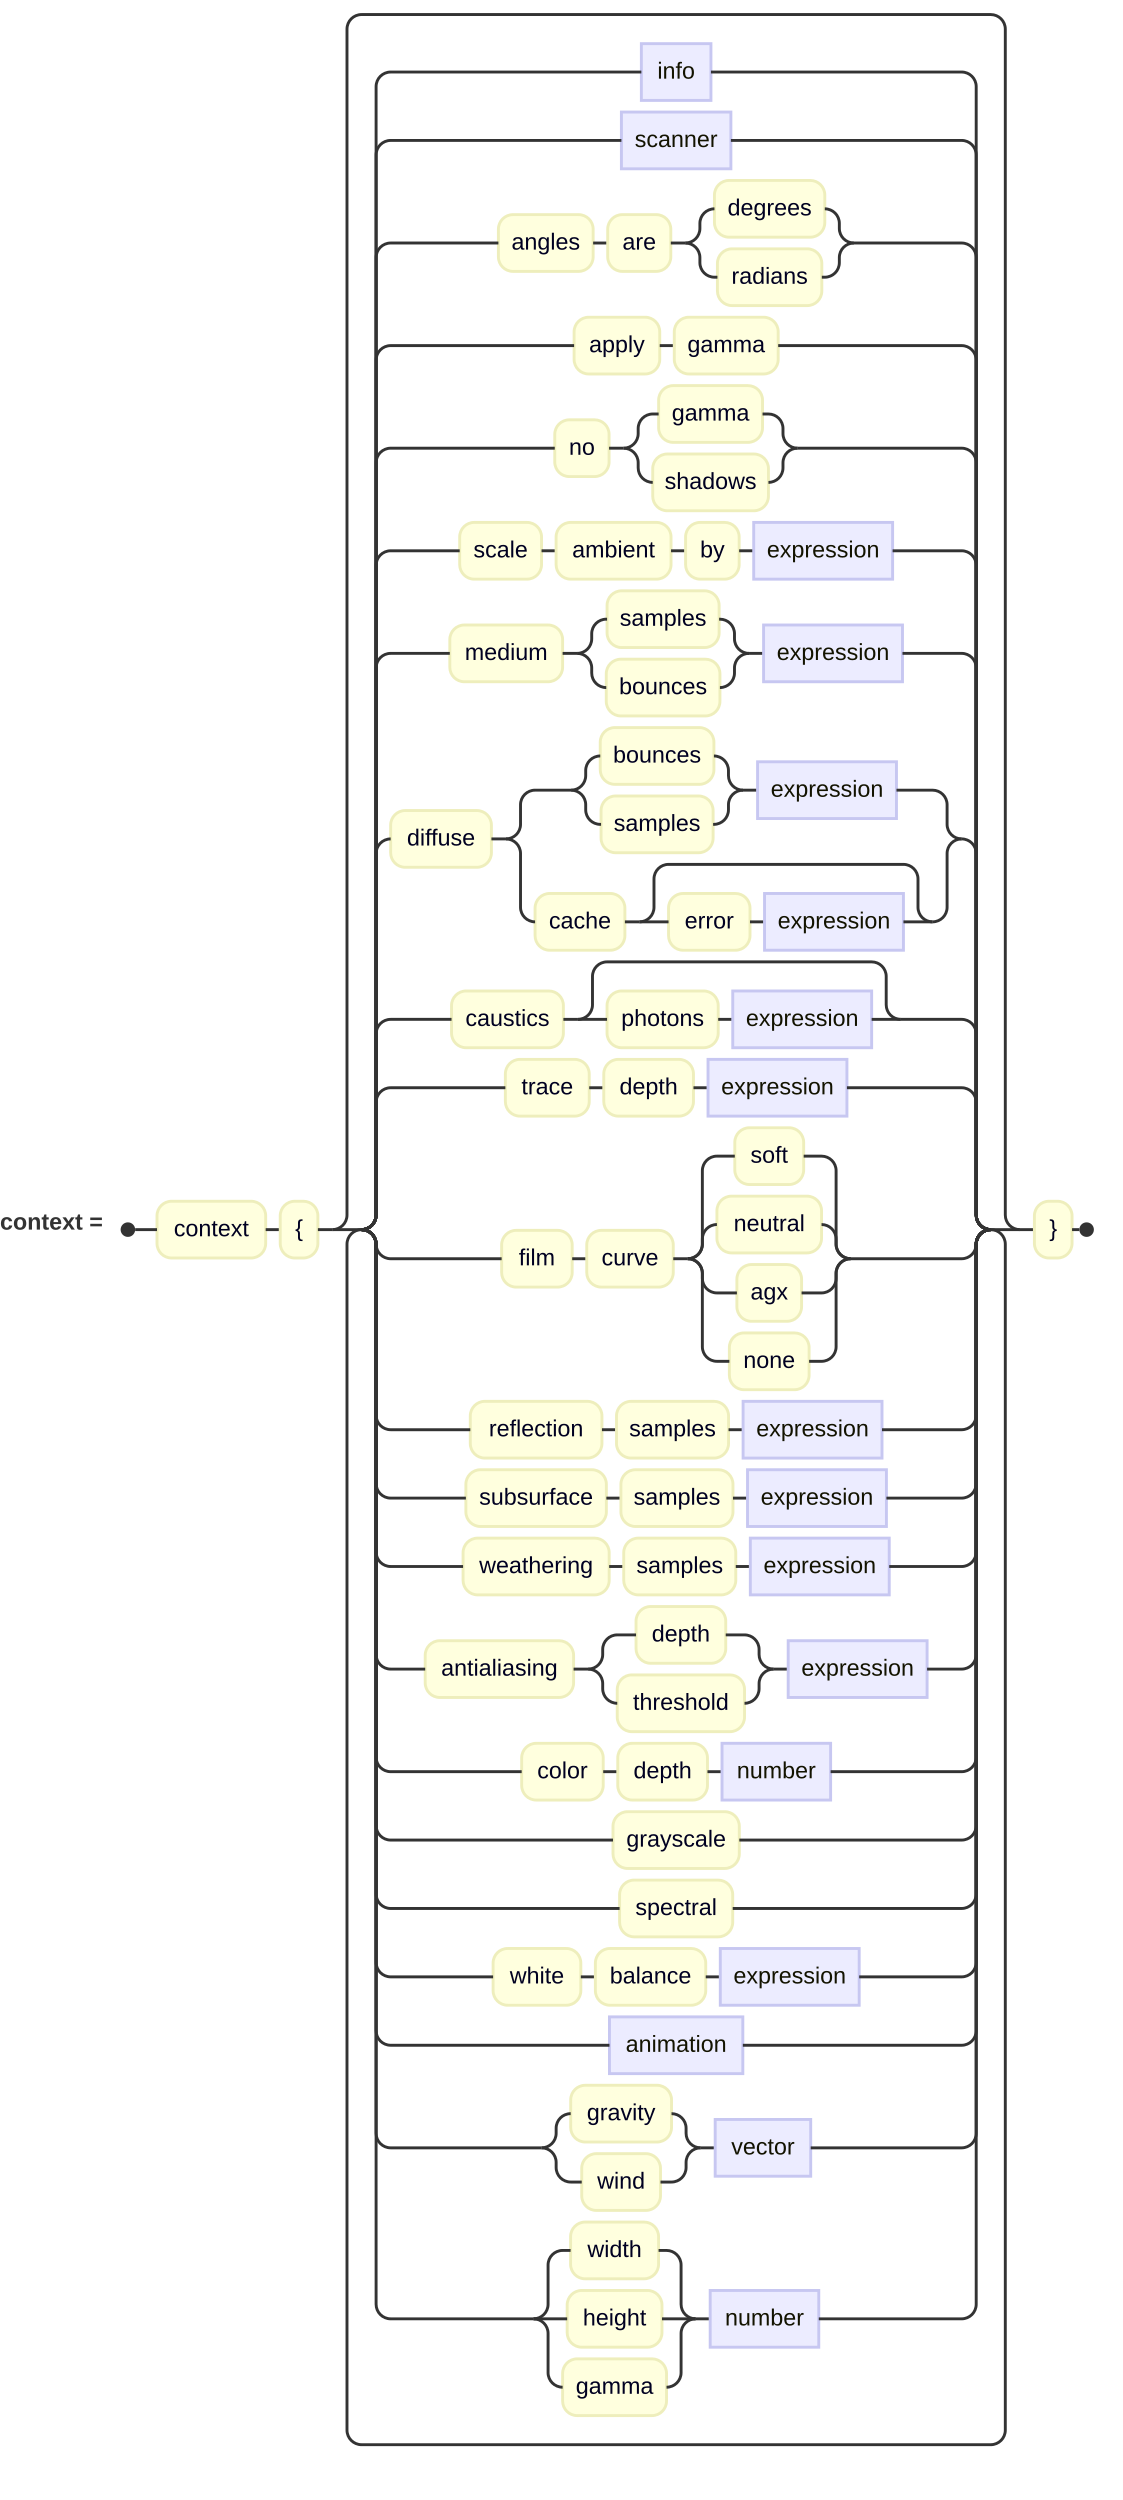
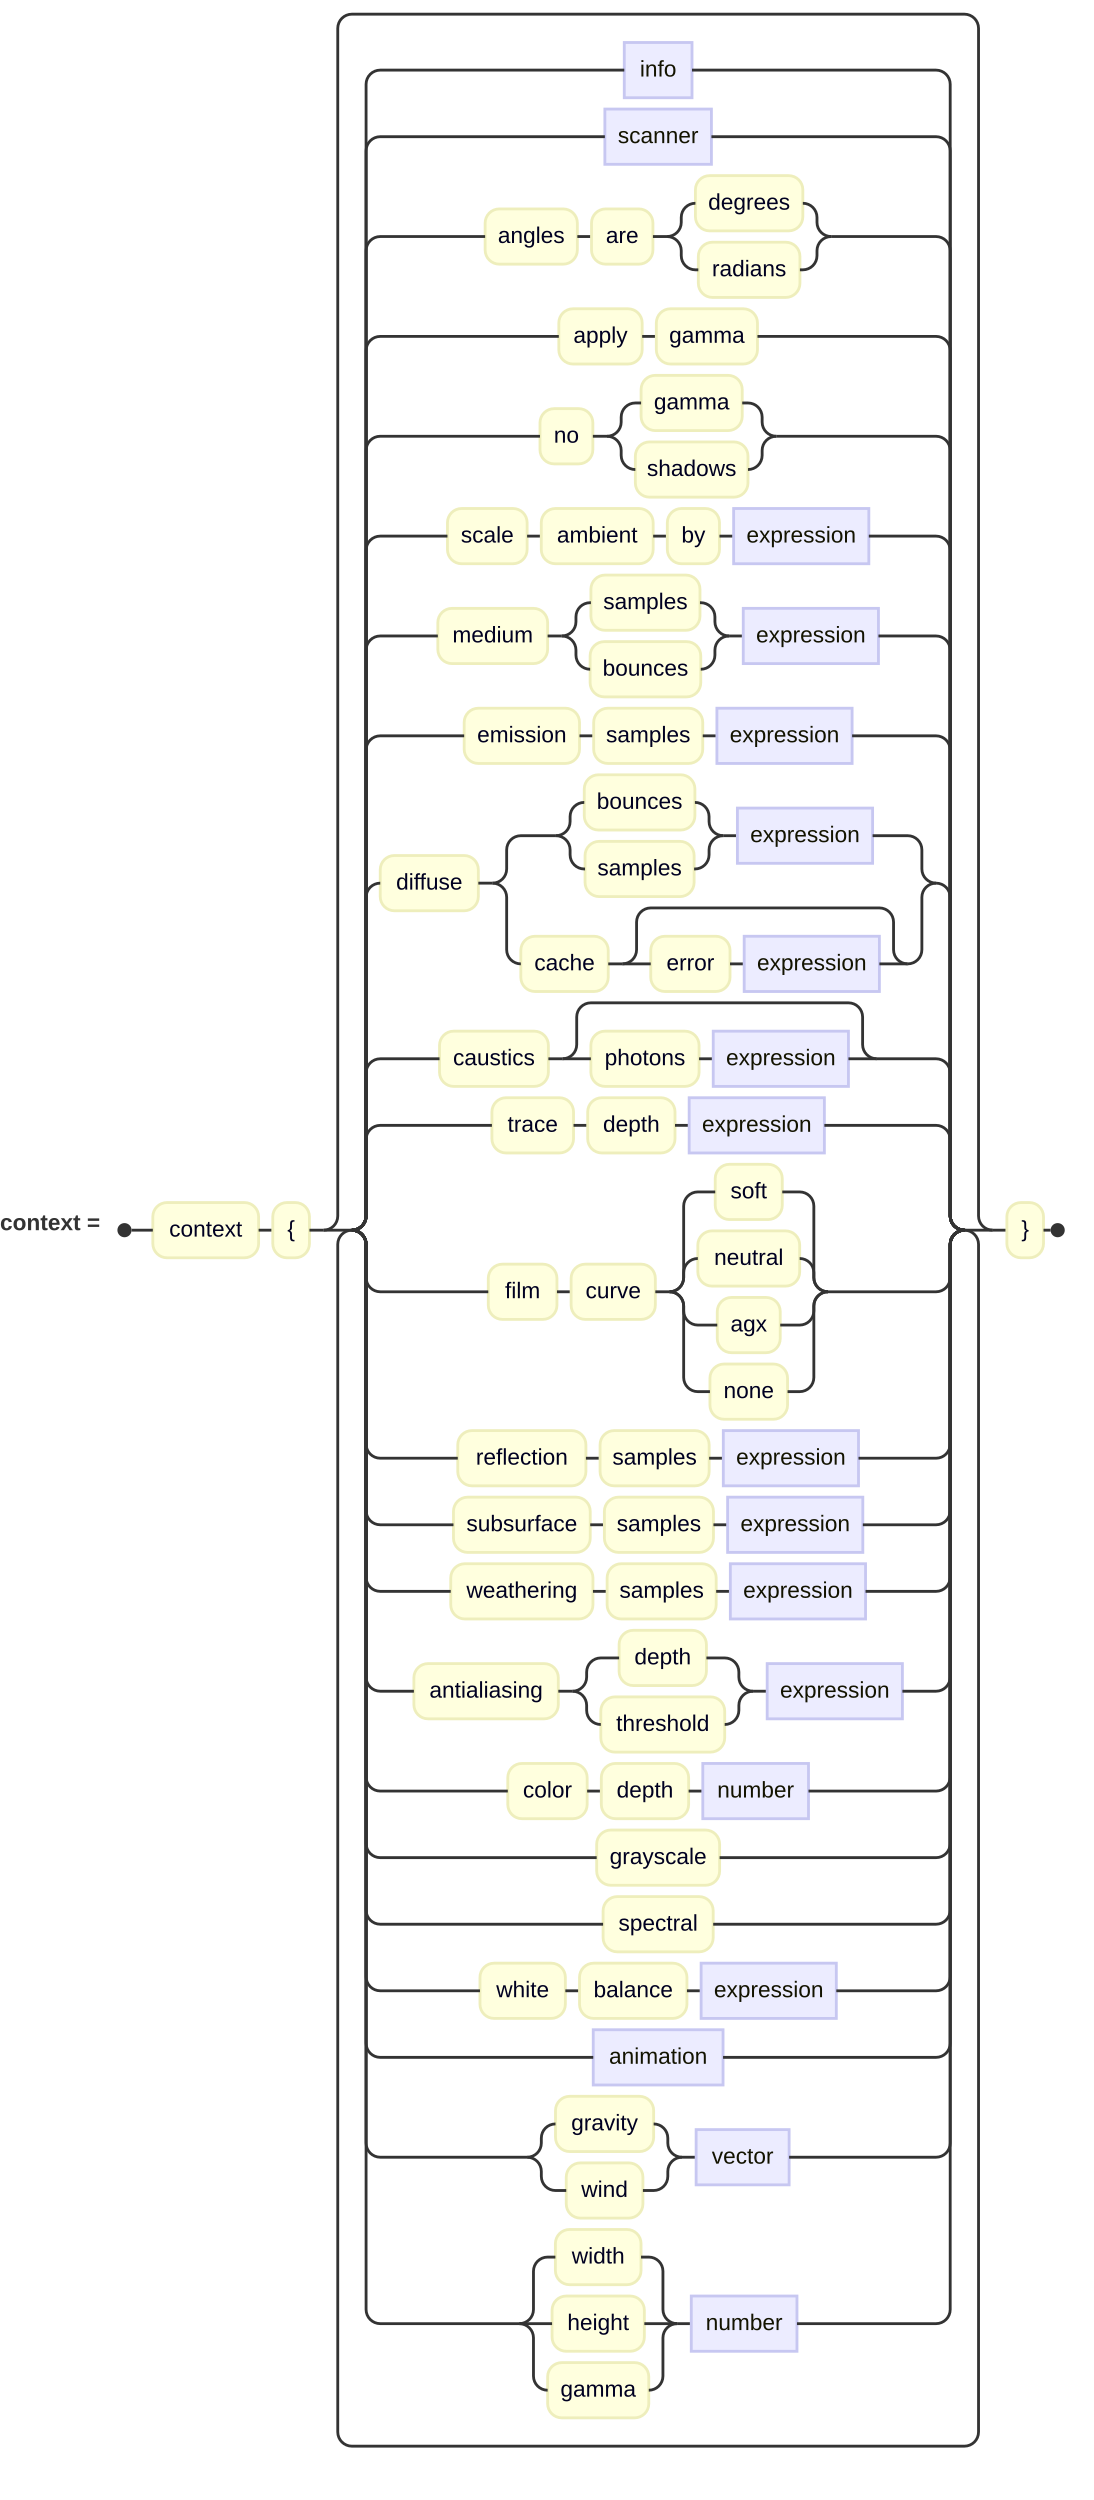
- <svg xmlns="http://www.w3.org/2000/svg" id="my-svg" width="100%" class="railroad-diagram" style="max-width: 771.719px; background-color: transparent;" viewBox="0 0 771.719 1718" role="graphics-document document" aria-roledescription="railroadEbnf">
+ <svg xmlns="http://www.w3.org/2000/svg" id="my-svg" width="100%" class="railroad-diagram" style="max-width: 771.719px; background-color: transparent;" viewBox="0 0 771.719 1765" role="graphics-document document" aria-roledescription="railroadEbnf">
  <style>#my-svg{font-family:"trebuchet ms",verdana,arial,sans-serif;font-size:16px;fill:#333;}@keyframes edge-animation-frame{from{stroke-dashoffset:0;}}@keyframes dash{to{stroke-dashoffset:0;}}#my-svg .edge-animation-slow{stroke-dasharray:9,5!important;stroke-dashoffset:900;animation:dash 50s linear infinite;stroke-linecap:round;}#my-svg .edge-animation-fast{stroke-dasharray:9,5!important;stroke-dashoffset:900;animation:dash 20s linear infinite;stroke-linecap:round;}#my-svg .error-icon{fill:#552222;}#my-svg .error-text{fill:#552222;stroke:#552222;}#my-svg .edge-thickness-normal{stroke-width:1px;}#my-svg .edge-thickness-thick{stroke-width:3.5px;}#my-svg .edge-pattern-solid{stroke-dasharray:0;}#my-svg .edge-thickness-invisible{stroke-width:0;fill:none;}#my-svg .edge-pattern-dashed{stroke-dasharray:3;}#my-svg .edge-pattern-dotted{stroke-dasharray:2;}#my-svg .marker{fill:#333333;stroke:#333333;}#my-svg .marker.cross{stroke:#333333;}#my-svg svg{font-family:"trebuchet ms",verdana,arial,sans-serif;font-size:16px;}#my-svg p{margin:0;}#my-svg .railroad-diagram{font-family:"trebuchet ms",verdana,arial,sans-serif;font-size:16px;}#my-svg .railroad-terminal rect{fill:#ffffde;stroke:hsl(60, 60%, 83.529%);stroke-width:2px;}#my-svg .railroad-terminal text{fill:#000021;font-family:"trebuchet ms",verdana,arial,sans-serif;font-size:16px;text-anchor:middle;dominant-baseline:middle;}#my-svg .railroad-nonterminal rect{fill:#ECECFF;stroke:hsl(240, 60%, 86.275%);stroke-width:2px;}#my-svg .railroad-nonterminal text{fill:#131300;font-family:"trebuchet ms",verdana,arial,sans-serif;font-size:16px;text-anchor:middle;dominant-baseline:middle;}#my-svg .railroad-line{stroke:#333333;stroke-width:2px;fill:none;}#my-svg .railroad-start circle,#my-svg .railroad-end circle{fill:#333333;}#my-svg .railroad-comment ellipse{fill:rgba(232,232,232, 0.8);stroke:hsl(80, 60%, 86.275%);stroke-width:2px;}#my-svg .railroad-comment text{fill:rgb(6.333, 0, 19);font-style:italic;font-family:"trebuchet ms",verdana,arial,sans-serif;font-size:16px;text-anchor:middle;dominant-baseline:middle;}#my-svg .railroad-special rect{fill:hsl(80, 100%, 96.275%);stroke:hsl(80, 60%, 86.275%);stroke-width:2px;stroke-dasharray:5,3;}#my-svg .railroad-special text{fill:#131300;font-family:"trebuchet ms",verdana,arial,sans-serif;font-size:16px;text-anchor:middle;dominant-baseline:middle;}#my-svg .railroad-rule-name{font-weight:bold;fill:#333;font-family:"trebuchet ms",verdana,arial,sans-serif;font-size:16px;}#my-svg .node .neo-node{stroke:#9370DB;}#my-svg [data-look="neo"].node rect,#my-svg [data-look="neo"].cluster rect,#my-svg [data-look="neo"].node polygon{stroke:#9370DB;filter:drop-shadow(1px 2px 2px rgba(185, 185, 185, 1));}#my-svg [data-look="neo"].swimlane.cluster rect{filter:none;}#my-svg [data-look="neo"].node path{stroke:#9370DB;stroke-width:1px;}#my-svg [data-look="neo"].node .outer-path{filter:drop-shadow(1px 2px 2px rgba(185, 185, 185, 1));}#my-svg [data-look="neo"].node .neo-line path{stroke:#9370DB;filter:none;}#my-svg [data-look="neo"].node circle{stroke:#9370DB;filter:drop-shadow(1px 2px 2px rgba(185, 185, 185, 1));}#my-svg [data-look="neo"].node circle .state-start{fill:#000000;}#my-svg [data-look="neo"].icon-shape .icon{fill:#9370DB;filter:drop-shadow(1px 2px 2px rgba(185, 185, 185, 1));}#my-svg [data-look="neo"].icon-shape .icon-neo path{stroke:#9370DB;filter:drop-shadow(1px 2px 2px rgba(185, 185, 185, 1));}#my-svg :root{--mermaid-font-family:"trebuchet ms",verdana,arial,sans-serif;}</style>
  <g />
  <g class="railroad-rule" transform="translate(0, 10)">
    <g transform="translate(107.8906, 0)">
      <g class="railroad-sequence">
-         <g class="railroad-terminal" transform="translate(0, 815.5)">
+         <g class="railroad-terminal" transform="translate(0, 839)">
          <rect x="0" y="0" width="74.688" height="39" rx="10" ry="10" />
          <text x="37.344" y="19.5">context</text>
        </g>
-         <path class="railroad-line" d="M 74.688 835 L 84.688 835" />
-         <g class="railroad-terminal" transform="translate(84.6875, 815.5)">
+         <path class="railroad-line" d="M 74.688 858.5 L 84.688 858.5" />
+         <g class="railroad-terminal" transform="translate(84.6875, 839)">
          <rect x="0" y="0" width="25.875" height="39" rx="10" ry="10" />
          <text x="12.938" y="19.5">{</text>
        </g>
-         <path class="railroad-line" d="M 110.562 835 L 120.562 835" />
+         <path class="railroad-line" d="M 110.562 858.5 L 120.562 858.5" />
        <g class="railroad-repetition" transform="translate(120.5625, 0)">
          <g class="railroad-choice" transform="translate(20, 20)">
            <g class="railroad-nonterminal" transform="translate(192.2891, 0)">
              <rect x="0" y="0" width="47.812" height="39" />
              <text x="23.906" y="19.5">info</text>
            </g>
-             <path class="railroad-line" d="M 0 815 A 10 10 0 0 0 10 805 L 10 29.5 A 10 10 0 0 1 20 19.5 L 192.289 19.5" />
-             <path class="railroad-line" d="M 240.102 19.5 L 412.391 19.5 A 10 10 0 0 1 422.391 29.5 L 422.391 805 A 10 10 0 0 0 432.391 815" />
+             <path class="railroad-line" d="M 0 838.5 A 10 10 0 0 0 10 828.5 L 10 29.5 A 10 10 0 0 1 20 19.5 L 192.289 19.5" />
+             <path class="railroad-line" d="M 240.102 19.5 L 412.391 19.5 A 10 10 0 0 1 422.391 29.5 L 422.391 828.5 A 10 10 0 0 0 432.391 838.5" />
            <g class="railroad-nonterminal" transform="translate(178.5781, 47)">
              <rect x="0" y="0" width="75.234" height="39" />
              <text x="37.617" y="19.5">scanner</text>
            </g>
-             <path class="railroad-line" d="M 0 815 A 10 10 0 0 0 10 805 L 10 76.5 A 10 10 0 0 1 20 66.5 L 178.578 66.5" />
-             <path class="railroad-line" d="M 253.812 66.5 L 412.391 66.5 A 10 10 0 0 1 422.391 76.5 L 422.391 805 A 10 10 0 0 0 432.391 815" />
+             <path class="railroad-line" d="M 0 838.5 A 10 10 0 0 0 10 828.5 L 10 76.5 A 10 10 0 0 1 20 66.5 L 178.578 66.5" />
+             <path class="railroad-line" d="M 253.812 66.5 L 412.391 66.5 A 10 10 0 0 1 422.391 76.5 L 422.391 828.5 A 10 10 0 0 0 432.391 838.5" />
            <g class="railroad-sequence" transform="translate(94.04688, 94)">
              <g class="railroad-terminal" transform="translate(0, 23.5)">
                <rect x="0" y="0" width="65.109" height="39" rx="10" ry="10" />
                <text x="32.555" y="19.5">angles</text>
              </g>
              <path class="railroad-line" d="M 65.109 43 L 75.109 43" />
              <g class="railroad-terminal" transform="translate(75.10938, 23.5)">
                <rect x="0" y="0" width="43.359" height="39" rx="10" ry="10" />
                <text x="21.68" y="19.5">are</text>
              </g>
              <path class="railroad-line" d="M 118.469 43 L 128.469 43" />
              <g class="railroad-choice" transform="translate(128.4688, 0)">
                <g class="railroad-terminal" transform="translate(20, 0)">
                  <rect x="0" y="0" width="75.828" height="39" rx="10" ry="10" />
                  <text x="37.914" y="19.5">degrees</text>
                </g>
                <path class="railroad-line" d="M 0 43 A 10 10 0 0 0 10 33 L 10 29.5 A 10 10 0 0 1 20 19.5 L 20 19.5" />
                <path class="railroad-line" d="M 95.828 19.5 L 95.828 19.5 A 10 10 0 0 1 105.828 29.5 L 105.828 33 A 10 10 0 0 0 115.828 43" />
                <g class="railroad-terminal" transform="translate(22.04688, 47)">
                  <rect x="0" y="0" width="71.734" height="39" rx="10" ry="10" />
                  <text x="35.867" y="19.5">radians</text>
                </g>
                <path class="railroad-line" d="M 0 43 A 10 10 0 0 1 10 53 L 10 56.5 A 10 10 0 0 0 20 66.5 L 22.047 66.5" />
                <path class="railroad-line" d="M 93.781 66.5 L 95.828 66.5 A 10 10 0 0 0 105.828 56.5 L 105.828 53 A 10 10 0 0 1 115.828 43" />
              </g>
            </g>
-             <path class="railroad-line" d="M 0 815 A 10 10 0 0 0 10 805 L 10 147 A 10 10 0 0 1 20 137 L 94.047 137" />
-             <path class="railroad-line" d="M 338.344 137 L 412.391 137 A 10 10 0 0 1 422.391 147 L 422.391 805 A 10 10 0 0 0 432.391 815" />
+             <path class="railroad-line" d="M 0 838.5 A 10 10 0 0 0 10 828.5 L 10 147 A 10 10 0 0 1 20 137 L 94.047 137" />
+             <path class="railroad-line" d="M 338.344 137 L 412.391 137 A 10 10 0 0 1 422.391 147 L 422.391 828.5 A 10 10 0 0 0 432.391 838.5" />
            <g class="railroad-sequence" transform="translate(146.0703, 188)">
              <g class="railroad-terminal" transform="translate(0, 0)">
                <rect x="0" y="0" width="58.844" height="39" rx="10" ry="10" />
                <text x="29.422" y="19.5">apply</text>
              </g>
              <path class="railroad-line" d="M 58.844 19.5 L 68.844 19.5" />
              <g class="railroad-terminal" transform="translate(68.84375, 0)">
                <rect x="0" y="0" width="71.406" height="39" rx="10" ry="10" />
                <text x="35.703" y="19.5">gamma</text>
              </g>
            </g>
-             <path class="railroad-line" d="M 0 815 A 10 10 0 0 0 10 805 L 10 217.5 A 10 10 0 0 1 20 207.5 L 146.07 207.5" />
-             <path class="railroad-line" d="M 286.32 207.5 L 412.391 207.5 A 10 10 0 0 1 422.391 217.5 L 422.391 805 A 10 10 0 0 0 432.391 815" />
+             <path class="railroad-line" d="M 0 838.5 A 10 10 0 0 0 10 828.5 L 10 217.5 A 10 10 0 0 1 20 207.5 L 146.07 207.5" />
+             <path class="railroad-line" d="M 286.32 207.5 L 412.391 207.5 A 10 10 0 0 1 422.391 217.5 L 422.391 828.5 A 10 10 0 0 0 432.391 838.5" />
            <g class="railroad-sequence" transform="translate(132.7734, 235)">
              <g class="railroad-terminal" transform="translate(0, 23.5)">
                <rect x="0" y="0" width="37.328" height="39" rx="10" ry="10" />
                <text x="18.664" y="19.5">no</text>
              </g>
              <path class="railroad-line" d="M 37.328 43 L 47.328 43" />
              <g class="railroad-choice" transform="translate(47.32812, 0)">
                <g class="railroad-terminal" transform="translate(24.05469, 0)">
                  <rect x="0" y="0" width="71.406" height="39" rx="10" ry="10" />
                  <text x="35.703" y="19.5">gamma</text>
                </g>
                <path class="railroad-line" d="M 0 43 A 10 10 0 0 0 10 33 L 10 29.5 A 10 10 0 0 1 20 19.5 L 24.055 19.5" />
                <path class="railroad-line" d="M 95.461 19.5 L 99.516 19.5 A 10 10 0 0 1 109.516 29.5 L 109.516 33 A 10 10 0 0 0 119.516 43" />
                <g class="railroad-terminal" transform="translate(20, 47)">
                  <rect x="0" y="0" width="79.516" height="39" rx="10" ry="10" />
                  <text x="39.758" y="19.5">shadows</text>
                </g>
                <path class="railroad-line" d="M 0 43 A 10 10 0 0 1 10 53 L 10 56.5 A 10 10 0 0 0 20 66.5 L 20 66.5" />
                <path class="railroad-line" d="M 99.516 66.5 L 99.516 66.5 A 10 10 0 0 0 109.516 56.5 L 109.516 53 A 10 10 0 0 1 119.516 43" />
              </g>
            </g>
-             <path class="railroad-line" d="M 0 815 A 10 10 0 0 0 10 805 L 10 288 A 10 10 0 0 1 20 278 L 132.773 278" />
-             <path class="railroad-line" d="M 299.617 278 L 412.391 278 A 10 10 0 0 1 422.391 288 L 422.391 805 A 10 10 0 0 0 432.391 815" />
+             <path class="railroad-line" d="M 0 838.5 A 10 10 0 0 0 10 828.5 L 10 288 A 10 10 0 0 1 20 278 L 132.773 278" />
+             <path class="railroad-line" d="M 299.617 278 L 412.391 278 A 10 10 0 0 1 422.391 288 L 422.391 828.5 A 10 10 0 0 0 432.391 838.5" />
            <g class="railroad-sequence" transform="translate(67.44531, 329)">
              <g class="railroad-terminal" transform="translate(0, 0)">
                <rect x="0" y="0" width="56.25" height="39" rx="10" ry="10" />
                <text x="28.125" y="19.5">scale</text>
              </g>
              <path class="railroad-line" d="M 56.25 19.5 L 66.25 19.5" />
              <g class="railroad-terminal" transform="translate(66.25, 0)">
                <rect x="0" y="0" width="78.984" height="39" rx="10" ry="10" />
                <text x="39.492" y="19.5">ambient</text>
              </g>
              <path class="railroad-line" d="M 145.234 19.5 L 155.234 19.5" />
              <g class="railroad-terminal" transform="translate(155.2344, 0)">
                <rect x="0" y="0" width="36.812" height="39" rx="10" ry="10" />
                <text x="18.406" y="19.5">by</text>
              </g>
              <path class="railroad-line" d="M 192.047 19.5 L 202.047 19.5" />
              <g class="railroad-nonterminal" transform="translate(202.0469, 0)">
                <rect x="0" y="0" width="95.453" height="39" />
                <text x="47.727" y="19.5">expression</text>
              </g>
            </g>
-             <path class="railroad-line" d="M 0 815 A 10 10 0 0 0 10 805 L 10 358.5 A 10 10 0 0 1 20 348.5 L 67.445 348.5" />
-             <path class="railroad-line" d="M 364.945 348.5 L 412.391 348.5 A 10 10 0 0 1 422.391 358.5 L 422.391 805 A 10 10 0 0 0 432.391 815" />
+             <path class="railroad-line" d="M 0 838.5 A 10 10 0 0 0 10 828.5 L 10 358.5 A 10 10 0 0 1 20 348.5 L 67.445 348.5" />
+             <path class="railroad-line" d="M 364.945 348.5 L 412.391 348.5 A 10 10 0 0 1 422.391 358.5 L 422.391 828.5 A 10 10 0 0 0 432.391 838.5" />
            <g class="railroad-sequence" transform="translate(60.65625, 376)">
              <g class="railroad-terminal" transform="translate(0, 23.5)">
                <rect x="0" y="0" width="77.516" height="39" rx="10" ry="10" />
                <text x="38.758" y="19.5">medium</text>
              </g>
              <path class="railroad-line" d="M 77.516 43 L 87.516 43" />
              <g class="railroad-choice" transform="translate(87.51562, 0)">
                <g class="railroad-terminal" transform="translate(20.55469, 0)">
                  <rect x="0" y="0" width="77" height="39" rx="10" ry="10" />
                  <text x="38.5" y="19.5">samples</text>
                </g>
                <path class="railroad-line" d="M 0 43 A 10 10 0 0 0 10 33 L 10 29.5 A 10 10 0 0 1 20 19.5 L 20.555 19.5" />
                <path class="railroad-line" d="M 97.555 19.5 L 98.109 19.5 A 10 10 0 0 1 108.109 29.5 L 108.109 33 A 10 10 0 0 0 118.109 43" />
                <g class="railroad-terminal" transform="translate(20, 47)">
                  <rect x="0" y="0" width="78.109" height="39" rx="10" ry="10" />
                  <text x="39.055" y="19.5">bounces</text>
                </g>
                <path class="railroad-line" d="M 0 43 A 10 10 0 0 1 10 53 L 10 56.5 A 10 10 0 0 0 20 66.5 L 20 66.5" />
                <path class="railroad-line" d="M 98.109 66.5 L 98.109 66.5 A 10 10 0 0 0 108.109 56.5 L 108.109 53 A 10 10 0 0 1 118.109 43" />
              </g>
              <path class="railroad-line" d="M 205.625 43 L 215.625 43" />
              <g class="railroad-nonterminal" transform="translate(215.625, 23.5)">
                <rect x="0" y="0" width="95.453" height="39" />
                <text x="47.727" y="19.5">expression</text>
              </g>
            </g>
-             <path class="railroad-line" d="M 0 815 A 10 10 0 0 0 10 805 L 10 429 A 10 10 0 0 1 20 419 L 60.656 419" />
-             <path class="railroad-line" d="M 371.734 419 L 412.391 419 A 10 10 0 0 1 422.391 429 L 422.391 805 A 10 10 0 0 0 432.391 815" />
-             <g class="railroad-sequence" transform="translate(20, 470)">
+             <path class="railroad-line" d="M 0 838.5 A 10 10 0 0 0 10 828.5 L 10 429 A 10 10 0 0 1 20 419 L 60.656 419" />
+             <path class="railroad-line" d="M 371.734 419 L 412.391 419 A 10 10 0 0 1 422.391 429 L 422.391 828.5 A 10 10 0 0 0 432.391 838.5" />
+             <g class="railroad-sequence" transform="translate(79.25781, 470)">
+               <g class="railroad-terminal" transform="translate(0, 0)">
+                 <rect x="0" y="0" width="81.422" height="39" rx="10" ry="10" />
+                 <text x="40.711" y="19.5">emission</text>
+               </g>
+               <path class="railroad-line" d="M 81.422 19.5 L 91.422 19.5" />
+               <g class="railroad-terminal" transform="translate(91.42188, 0)">
+                 <rect x="0" y="0" width="77" height="39" rx="10" ry="10" />
+                 <text x="38.5" y="19.5">samples</text>
+               </g>
+               <path class="railroad-line" d="M 168.422 19.5 L 178.422 19.5" />
+               <g class="railroad-nonterminal" transform="translate(178.4219, 0)">
+                 <rect x="0" y="0" width="95.453" height="39" />
+                 <text x="47.727" y="19.5">expression</text>
+               </g>
+             </g>
+             <path class="railroad-line" d="M 0 838.5 A 10 10 0 0 0 10 828.5 L 10 499.5 A 10 10 0 0 1 20 489.5 L 79.258 489.5" />
+             <path class="railroad-line" d="M 353.133 489.5 L 412.391 489.5 A 10 10 0 0 1 422.391 499.5 L 422.391 828.5 A 10 10 0 0 0 432.391 838.5" />
+             <g class="railroad-sequence" transform="translate(20, 517)">
              <g class="railroad-terminal" transform="translate(0, 57)">
                <rect x="0" y="0" width="69.25" height="39" rx="10" ry="10" />
                <text x="34.625" y="19.5">diffuse</text>
              </g>
              <path class="railroad-line" d="M 69.25 76.5 L 79.25 76.5" />
              <g class="railroad-choice" transform="translate(79.25, 0)">
                <g class="railroad-sequence" transform="translate(44.78906, 0)">
                  <g class="railroad-choice" transform="translate(0, 0)">
                    <g class="railroad-terminal" transform="translate(20, 0)">
                      <rect x="0" y="0" width="78.109" height="39" rx="10" ry="10" />
                      <text x="39.055" y="19.5">bounces</text>
                    </g>
                    <path class="railroad-line" d="M 0 43 A 10 10 0 0 0 10 33 L 10 29.5 A 10 10 0 0 1 20 19.5 L 20 19.5" />
                    <path class="railroad-line" d="M 98.109 19.5 L 98.109 19.5 A 10 10 0 0 1 108.109 29.5 L 108.109 33 A 10 10 0 0 0 118.109 43" />
                    <g class="railroad-terminal" transform="translate(20.55469, 47)">
                      <rect x="0" y="0" width="77" height="39" rx="10" ry="10" />
                      <text x="38.5" y="19.5">samples</text>
                    </g>
                    <path class="railroad-line" d="M 0 43 A 10 10 0 0 1 10 53 L 10 56.5 A 10 10 0 0 0 20 66.5 L 20.555 66.5" />
                    <path class="railroad-line" d="M 97.555 66.5 L 98.109 66.5 A 10 10 0 0 0 108.109 56.5 L 108.109 53 A 10 10 0 0 1 118.109 43" />
                  </g>
                  <path class="railroad-line" d="M 118.109 43 L 128.109 43" />
                  <g class="railroad-nonterminal" transform="translate(128.1094, 23.5)">
                    <rect x="0" y="0" width="95.453" height="39" />
                    <text x="47.727" y="19.5">expression</text>
                  </g>
                </g>
                <path class="railroad-line" d="M 0 76.5 A 10 10 0 0 0 10 66.5 L 10 53 A 10 10 0 0 1 20 43 L 44.789 43" />
                <path class="railroad-line" d="M 268.352 43 L 293.141 43 A 10 10 0 0 1 303.141 53 L 303.141 66.5 A 10 10 0 0 0 313.141 76.5" />
                <g class="railroad-sequence" transform="translate(20, 94)">
                  <g class="railroad-terminal" transform="translate(0, 20)">
                    <rect x="0" y="0" width="61.719" height="39" rx="10" ry="10" />
                    <text x="30.859" y="19.5">cache</text>
                  </g>
                  <path class="railroad-line" d="M 61.719 39.5 L 71.719 39.5" />
                  <g class="railroad-optional" transform="translate(71.71875, 0)">
                    <g class="railroad-sequence" transform="translate(20, 20)">
                      <g class="railroad-terminal" transform="translate(0, 0)">
                        <rect x="0" y="0" width="55.969" height="39" rx="10" ry="10" />
                        <text x="27.984" y="19.5">error</text>
                      </g>
                      <path class="railroad-line" d="M 55.969 19.5 L 65.969 19.5" />
                      <g class="railroad-nonterminal" transform="translate(65.96875, 0)">
                        <rect x="0" y="0" width="95.453" height="39" />
                        <text x="47.727" y="19.5">expression</text>
                      </g>
                    </g>
                    <path class="railroad-line" d="M 0 39.5 L 20 39.5" />
                    <path class="railroad-line" d="M 181.422 39.5 L 201.422 39.5" />
                    <path class="railroad-line" d="M 0 39.5 A 10 10 0 0 0 10 29.5 L 10 10 A 10 10 0 0 1 20 0 L 181.422 0 A 10 10 0 0 1 191.422 10 L 191.422 29.5 A 10 10 0 0 0 201.422 39.5" />
                  </g>
                </g>
                <path class="railroad-line" d="M 0 76.5 A 10 10 0 0 1 10 86.5 L 10 123.5 A 10 10 0 0 0 20 133.5 L 20 133.5" />
                <path class="railroad-line" d="M 293.141 133.5 L 293.141 133.5 A 10 10 0 0 0 303.141 123.5 L 303.141 86.5 A 10 10 0 0 1 313.141 76.5" />
              </g>
            </g>
-             <path class="railroad-line" d="M 0 815 A 10 10 0 0 0 10 805 L 10 556.5 A 10 10 0 0 1 20 546.5 L 20 546.5" />
-             <path class="railroad-line" d="M 412.391 546.5 L 412.391 546.5 A 10 10 0 0 1 422.391 556.5 L 422.391 805 A 10 10 0 0 0 432.391 815" />
-             <g class="railroad-sequence" transform="translate(61.84375, 631)">
+             <path class="railroad-line" d="M 0 838.5 A 10 10 0 0 0 10 828.5 L 10 603.5 A 10 10 0 0 1 20 593.5 L 20 593.5" />
+             <path class="railroad-line" d="M 412.391 593.5 L 412.391 593.5 A 10 10 0 0 1 422.391 603.5 L 422.391 828.5 A 10 10 0 0 0 432.391 838.5" />
+             <g class="railroad-sequence" transform="translate(61.84375, 678)">
              <g class="railroad-terminal" transform="translate(0, 20)">
                <rect x="0" y="0" width="76.859" height="39" rx="10" ry="10" />
                <text x="38.43" y="19.5">caustics</text>
              </g>
              <path class="railroad-line" d="M 76.859 39.5 L 86.859 39.5" />
              <g class="railroad-optional" transform="translate(86.85938, 0)">
                <g class="railroad-sequence" transform="translate(20, 20)">
                  <g class="railroad-terminal" transform="translate(0, 0)">
                    <rect x="0" y="0" width="76.391" height="39" rx="10" ry="10" />
                    <text x="38.195" y="19.5">photons</text>
                  </g>
                  <path class="railroad-line" d="M 76.391 19.5 L 86.391 19.5" />
                  <g class="railroad-nonterminal" transform="translate(86.39062, 0)">
                    <rect x="0" y="0" width="95.453" height="39" />
                    <text x="47.727" y="19.5">expression</text>
                  </g>
                </g>
                <path class="railroad-line" d="M 0 39.5 L 20 39.5" />
                <path class="railroad-line" d="M 201.844 39.5 L 221.844 39.5" />
                <path class="railroad-line" d="M 0 39.5 A 10 10 0 0 0 10 29.5 L 10 10 A 10 10 0 0 1 20 0 L 201.844 0 A 10 10 0 0 1 211.844 10 L 211.844 29.5 A 10 10 0 0 0 221.844 39.5" />
              </g>
            </g>
-             <path class="railroad-line" d="M 0 815 A 10 10 0 0 0 10 805 L 10 680.5 A 10 10 0 0 1 20 670.5 L 61.844 670.5" />
-             <path class="railroad-line" d="M 370.547 670.5 L 412.391 670.5 A 10 10 0 0 1 422.391 680.5 L 422.391 805 A 10 10 0 0 0 432.391 815" />
-             <g class="railroad-sequence" transform="translate(98.83594, 698)">
+             <path class="railroad-line" d="M 0 838.5 A 10 10 0 0 0 10 828.5 L 10 727.5 A 10 10 0 0 1 20 717.5 L 61.844 717.5" />
+             <path class="railroad-line" d="M 370.547 717.5 L 412.391 717.5 A 10 10 0 0 1 422.391 727.5 L 422.391 828.5 A 10 10 0 0 0 432.391 838.5" />
+             <g class="railroad-sequence" transform="translate(98.83594, 745)">
              <g class="railroad-terminal" transform="translate(0, 0)">
                <rect x="0" y="0" width="57.625" height="39" rx="10" ry="10" />
                <text x="28.812" y="19.5">trace</text>
              </g>
              <path class="railroad-line" d="M 57.625 19.5 L 67.625 19.5" />
              <g class="railroad-terminal" transform="translate(67.625, 0)">
                <rect x="0" y="0" width="61.641" height="39" rx="10" ry="10" />
                <text x="30.82" y="19.5">depth</text>
              </g>
              <path class="railroad-line" d="M 129.266 19.5 L 139.266 19.5" />
              <g class="railroad-nonterminal" transform="translate(139.2656, 0)">
                <rect x="0" y="0" width="95.453" height="39" />
                <text x="47.727" y="19.5">expression</text>
              </g>
            </g>
-             <path class="railroad-line" d="M 0 815 A 10 10 0 0 0 10 805 L 10 727.5 A 10 10 0 0 1 20 717.5 L 98.836 717.5" />
-             <path class="railroad-line" d="M 333.555 717.5 L 412.391 717.5 A 10 10 0 0 1 422.391 727.5 L 422.391 805 A 10 10 0 0 0 432.391 815" />
-             <g class="railroad-sequence" transform="translate(96.27344, 745)">
+             <path class="railroad-line" d="M 0 838.5 A 10 10 0 0 0 10 828.5 L 10 774.5 A 10 10 0 0 1 20 764.5 L 98.836 764.5" />
+             <path class="railroad-line" d="M 333.555 764.5 L 412.391 764.5 A 10 10 0 0 1 422.391 774.5 L 422.391 828.5 A 10 10 0 0 0 432.391 838.5" />
+             <g class="railroad-sequence" transform="translate(96.27344, 792)">
              <g class="railroad-terminal" transform="translate(0, 70.5)">
                <rect x="0" y="0" width="48.484" height="39" rx="10" ry="10" />
                <text x="24.242" y="19.5">film</text>
              </g>
              <path class="railroad-line" d="M 48.484 90 L 58.484 90" />
              <g class="railroad-terminal" transform="translate(58.48438, 70.5)">
                <rect x="0" y="0" width="59.453" height="39" rx="10" ry="10" />
                <text x="29.727" y="19.5">curve</text>
              </g>
              <path class="railroad-line" d="M 117.938 90 L 127.938 90" />
              <g class="railroad-choice" transform="translate(127.9375, 0)">
                <g class="railroad-terminal" transform="translate(32.28906, 0)">
                  <rect x="0" y="0" width="47.328" height="39" rx="10" ry="10" />
                  <text x="23.664" y="19.5">soft</text>
                </g>
                <path class="railroad-line" d="M 0 90 A 10 10 0 0 0 10 80 L 10 29.5 A 10 10 0 0 1 20 19.5 L 32.289 19.5" />
                <path class="railroad-line" d="M 79.617 19.5 L 91.906 19.5 A 10 10 0 0 1 101.906 29.5 L 101.906 80 A 10 10 0 0 0 111.906 90" />
                <g class="railroad-terminal" transform="translate(20, 47)">
                  <rect x="0" y="0" width="71.906" height="39" rx="10" ry="10" />
                  <text x="35.953" y="19.5">neutral</text>
                </g>
                <path class="railroad-line" d="M 0 90 A 10 10 0 0 0 10 80 L 10 76.5 A 10 10 0 0 1 20 66.5 L 20 66.5" />
                <path class="railroad-line" d="M 91.906 66.5 L 91.906 66.5 A 10 10 0 0 1 101.906 76.5 L 101.906 80 A 10 10 0 0 0 111.906 90" />
                <g class="railroad-terminal" transform="translate(33.72656, 94)">
                  <rect x="0" y="0" width="44.453" height="39" rx="10" ry="10" />
                  <text x="22.227" y="19.5">agx</text>
                </g>
                <path class="railroad-line" d="M 0 90 A 10 10 0 0 1 10 100 L 10 103.5 A 10 10 0 0 0 20 113.5 L 33.727 113.5" />
                <path class="railroad-line" d="M 78.18 113.5 L 91.906 113.5 A 10 10 0 0 0 101.906 103.5 L 101.906 100 A 10 10 0 0 1 111.906 90" />
                <g class="railroad-terminal" transform="translate(28.55469, 141)">
                  <rect x="0" y="0" width="54.797" height="39" rx="10" ry="10" />
                  <text x="27.398" y="19.5">none</text>
                </g>
                <path class="railroad-line" d="M 0 90 A 10 10 0 0 1 10 100 L 10 150.5 A 10 10 0 0 0 20 160.5 L 28.555 160.5" />
                <path class="railroad-line" d="M 83.352 160.5 L 91.906 160.5 A 10 10 0 0 0 101.906 150.5 L 101.906 100 A 10 10 0 0 1 111.906 90" />
              </g>
            </g>
-             <path class="railroad-line" d="M 0 815 A 10 10 0 0 1 10 825 L 10 825 A 10 10 0 0 0 20 835 L 96.273 835" />
-             <path class="railroad-line" d="M 336.117 835 L 412.391 835 A 10 10 0 0 0 422.391 825 L 422.391 825 A 10 10 0 0 1 432.391 815" />
-             <g class="railroad-sequence" transform="translate(74.73438, 933)">
+             <path class="railroad-line" d="M 0 838.5 A 10 10 0 0 1 10 848.5 L 10 872 A 10 10 0 0 0 20 882 L 96.273 882" />
+             <path class="railroad-line" d="M 336.117 882 L 412.391 882 A 10 10 0 0 0 422.391 872 L 422.391 848.5 A 10 10 0 0 1 432.391 838.5" />
+             <g class="railroad-sequence" transform="translate(74.73438, 980)">
              <g class="railroad-terminal" transform="translate(0, 0)">
                <rect x="0" y="0" width="90.469" height="39" rx="10" ry="10" />
                <text x="45.234" y="19.5">reflection</text>
              </g>
              <path class="railroad-line" d="M 90.469 19.5 L 100.469 19.5" />
              <g class="railroad-terminal" transform="translate(100.4688, 0)">
                <rect x="0" y="0" width="77" height="39" rx="10" ry="10" />
                <text x="38.5" y="19.5">samples</text>
              </g>
              <path class="railroad-line" d="M 177.469 19.5 L 187.469 19.5" />
              <g class="railroad-nonterminal" transform="translate(187.4688, 0)">
                <rect x="0" y="0" width="95.453" height="39" />
                <text x="47.727" y="19.5">expression</text>
              </g>
            </g>
-             <path class="railroad-line" d="M 0 815 A 10 10 0 0 1 10 825 L 10 942.5 A 10 10 0 0 0 20 952.5 L 74.734 952.5" />
-             <path class="railroad-line" d="M 357.656 952.5 L 412.391 952.5 A 10 10 0 0 0 422.391 942.5 L 422.391 825 A 10 10 0 0 1 432.391 815" />
-             <g class="railroad-sequence" transform="translate(71.69531, 980)">
+             <path class="railroad-line" d="M 0 838.5 A 10 10 0 0 1 10 848.5 L 10 989.5 A 10 10 0 0 0 20 999.5 L 74.734 999.5" />
+             <path class="railroad-line" d="M 357.656 999.5 L 412.391 999.5 A 10 10 0 0 0 422.391 989.5 L 422.391 848.5 A 10 10 0 0 1 432.391 838.5" />
+             <g class="railroad-sequence" transform="translate(71.69531, 1027)">
              <g class="railroad-terminal" transform="translate(0, 0)">
                <rect x="0" y="0" width="96.547" height="39" rx="10" ry="10" />
                <text x="48.273" y="19.5">subsurface</text>
              </g>
              <path class="railroad-line" d="M 96.547 19.5 L 106.547 19.5" />
              <g class="railroad-terminal" transform="translate(106.5469, 0)">
                <rect x="0" y="0" width="77" height="39" rx="10" ry="10" />
                <text x="38.5" y="19.5">samples</text>
              </g>
              <path class="railroad-line" d="M 183.547 19.5 L 193.547 19.5" />
              <g class="railroad-nonterminal" transform="translate(193.5469, 0)">
                <rect x="0" y="0" width="95.453" height="39" />
                <text x="47.727" y="19.5">expression</text>
              </g>
            </g>
-             <path class="railroad-line" d="M 0 815 A 10 10 0 0 1 10 825 L 10 989.5 A 10 10 0 0 0 20 999.5 L 71.695 999.5" />
-             <path class="railroad-line" d="M 360.695 999.5 L 412.391 999.5 A 10 10 0 0 0 422.391 989.5 L 422.391 825 A 10 10 0 0 1 432.391 815" />
-             <g class="railroad-sequence" transform="translate(69.76562, 1027)">
+             <path class="railroad-line" d="M 0 838.5 A 10 10 0 0 1 10 848.5 L 10 1036.5 A 10 10 0 0 0 20 1046.5 L 71.695 1046.5" />
+             <path class="railroad-line" d="M 360.695 1046.5 L 412.391 1046.5 A 10 10 0 0 0 422.391 1036.5 L 422.391 848.5 A 10 10 0 0 1 432.391 838.5" />
+             <g class="railroad-sequence" transform="translate(69.76562, 1074)">
              <g class="railroad-terminal" transform="translate(0, 0)">
                <rect x="0" y="0" width="100.406" height="39" rx="10" ry="10" />
                <text x="50.203" y="19.5">weathering</text>
              </g>
              <path class="railroad-line" d="M 100.406 19.5 L 110.406 19.5" />
              <g class="railroad-terminal" transform="translate(110.4062, 0)">
                <rect x="0" y="0" width="77" height="39" rx="10" ry="10" />
                <text x="38.5" y="19.5">samples</text>
              </g>
              <path class="railroad-line" d="M 187.406 19.5 L 197.406 19.5" />
              <g class="railroad-nonterminal" transform="translate(197.4062, 0)">
                <rect x="0" y="0" width="95.453" height="39" />
                <text x="47.727" y="19.5">expression</text>
              </g>
            </g>
-             <path class="railroad-line" d="M 0 815 A 10 10 0 0 1 10 825 L 10 1036.5 A 10 10 0 0 0 20 1046.5 L 69.766 1046.5" />
-             <path class="railroad-line" d="M 362.625 1046.5 L 412.391 1046.5 A 10 10 0 0 0 422.391 1036.5 L 422.391 825 A 10 10 0 0 1 432.391 815" />
-             <g class="railroad-sequence" transform="translate(43.75, 1074)">
+             <path class="railroad-line" d="M 0 838.5 A 10 10 0 0 1 10 848.5 L 10 1083.5 A 10 10 0 0 0 20 1093.5 L 69.766 1093.5" />
+             <path class="railroad-line" d="M 362.625 1093.5 L 412.391 1093.5 A 10 10 0 0 0 422.391 1083.5 L 422.391 848.5 A 10 10 0 0 1 432.391 838.5" />
+             <g class="railroad-sequence" transform="translate(43.75, 1121)">
              <g class="railroad-terminal" transform="translate(0, 23.5)">
                <rect x="0" y="0" width="101.969" height="39" rx="10" ry="10" />
                <text x="50.984" y="19.5">antialiasing</text>
              </g>
              <path class="railroad-line" d="M 101.969 43 L 111.969 43" />
              <g class="railroad-choice" transform="translate(111.9688, 0)">
                <g class="railroad-terminal" transform="translate(32.91406, 0)">
                  <rect x="0" y="0" width="61.641" height="39" rx="10" ry="10" />
                  <text x="30.82" y="19.5">depth</text>
                </g>
                <path class="railroad-line" d="M 0 43 A 10 10 0 0 0 10 33 L 10 29.5 A 10 10 0 0 1 20 19.5 L 32.914 19.5" />
                <path class="railroad-line" d="M 94.555 19.5 L 107.469 19.5 A 10 10 0 0 1 117.469 29.5 L 117.469 33 A 10 10 0 0 0 127.469 43" />
                <g class="railroad-terminal" transform="translate(20, 47)">
                  <rect x="0" y="0" width="87.469" height="39" rx="10" ry="10" />
                  <text x="43.734" y="19.5">threshold</text>
                </g>
                <path class="railroad-line" d="M 0 43 A 10 10 0 0 1 10 53 L 10 56.5 A 10 10 0 0 0 20 66.5 L 20 66.5" />
                <path class="railroad-line" d="M 107.469 66.5 L 107.469 66.5 A 10 10 0 0 0 117.469 56.5 L 117.469 53 A 10 10 0 0 1 127.469 43" />
              </g>
              <path class="railroad-line" d="M 239.438 43 L 249.438 43" />
              <g class="railroad-nonterminal" transform="translate(249.4375, 23.5)">
                <rect x="0" y="0" width="95.453" height="39" />
                <text x="47.727" y="19.5">expression</text>
              </g>
            </g>
-             <path class="railroad-line" d="M 0 815 A 10 10 0 0 1 10 825 L 10 1107 A 10 10 0 0 0 20 1117 L 43.75 1117" />
-             <path class="railroad-line" d="M 388.641 1117 L 412.391 1117 A 10 10 0 0 0 422.391 1107 L 422.391 825 A 10 10 0 0 1 432.391 815" />
-             <g class="railroad-sequence" transform="translate(110.0469, 1168)">
+             <path class="railroad-line" d="M 0 838.5 A 10 10 0 0 1 10 848.5 L 10 1154 A 10 10 0 0 0 20 1164 L 43.75 1164" />
+             <path class="railroad-line" d="M 388.641 1164 L 412.391 1164 A 10 10 0 0 0 422.391 1154 L 422.391 848.5 A 10 10 0 0 1 432.391 838.5" />
+             <g class="railroad-sequence" transform="translate(110.0469, 1215)">
              <g class="railroad-terminal" transform="translate(0, 0)">
                <rect x="0" y="0" width="56.031" height="39" rx="10" ry="10" />
                <text x="28.016" y="19.5">color</text>
              </g>
              <path class="railroad-line" d="M 56.031 19.5 L 66.031 19.5" />
              <g class="railroad-terminal" transform="translate(66.03125, 0)">
                <rect x="0" y="0" width="61.641" height="39" rx="10" ry="10" />
                <text x="30.82" y="19.5">depth</text>
              </g>
              <path class="railroad-line" d="M 127.672 19.5 L 137.672 19.5" />
              <g class="railroad-nonterminal" transform="translate(137.6719, 0)">
                <rect x="0" y="0" width="74.625" height="39" />
                <text x="37.312" y="19.5">number</text>
              </g>
            </g>
-             <path class="railroad-line" d="M 0 815 A 10 10 0 0 1 10 825 L 10 1177.5 A 10 10 0 0 0 20 1187.5 L 110.047 1187.5" />
-             <path class="railroad-line" d="M 322.344 1187.5 L 412.391 1187.5 A 10 10 0 0 0 422.391 1177.5 L 422.391 825 A 10 10 0 0 1 432.391 815" />
-             <g class="railroad-terminal" transform="translate(172.7969, 1215)">
+             <path class="railroad-line" d="M 0 838.5 A 10 10 0 0 1 10 848.5 L 10 1224.5 A 10 10 0 0 0 20 1234.5 L 110.047 1234.5" />
+             <path class="railroad-line" d="M 322.344 1234.5 L 412.391 1234.5 A 10 10 0 0 0 422.391 1224.5 L 422.391 848.5 A 10 10 0 0 1 432.391 838.5" />
+             <g class="railroad-terminal" transform="translate(172.7969, 1262)">
              <rect x="0" y="0" width="86.797" height="39" rx="10" ry="10" />
              <text x="43.398" y="19.5">grayscale</text>
            </g>
-             <path class="railroad-line" d="M 0 815 A 10 10 0 0 1 10 825 L 10 1224.5 A 10 10 0 0 0 20 1234.5 L 172.797 1234.5" />
-             <path class="railroad-line" d="M 259.594 1234.5 L 412.391 1234.5 A 10 10 0 0 0 422.391 1224.5 L 422.391 825 A 10 10 0 0 1 432.391 815" />
-             <g class="railroad-terminal" transform="translate(177.3281, 1262)">
+             <path class="railroad-line" d="M 0 838.5 A 10 10 0 0 1 10 848.5 L 10 1271.5 A 10 10 0 0 0 20 1281.5 L 172.797 1281.5" />
+             <path class="railroad-line" d="M 259.594 1281.5 L 412.391 1281.5 A 10 10 0 0 0 422.391 1271.5 L 422.391 848.5 A 10 10 0 0 1 432.391 838.5" />
+             <g class="railroad-terminal" transform="translate(177.3281, 1309)">
              <rect x="0" y="0" width="77.734" height="39" rx="10" ry="10" />
              <text x="38.867" y="19.5">spectral</text>
            </g>
-             <path class="railroad-line" d="M 0 815 A 10 10 0 0 1 10 825 L 10 1271.5 A 10 10 0 0 0 20 1281.5 L 177.328 1281.5" />
-             <path class="railroad-line" d="M 255.062 1281.5 L 412.391 1281.5 A 10 10 0 0 0 422.391 1271.5 L 422.391 825 A 10 10 0 0 1 432.391 815" />
-             <g class="railroad-sequence" transform="translate(90.40625, 1309)">
+             <path class="railroad-line" d="M 0 838.5 A 10 10 0 0 1 10 848.5 L 10 1318.5 A 10 10 0 0 0 20 1328.5 L 177.328 1328.5" />
+             <path class="railroad-line" d="M 255.062 1328.5 L 412.391 1328.5 A 10 10 0 0 0 422.391 1318.5 L 422.391 848.5 A 10 10 0 0 1 432.391 838.5" />
+             <g class="railroad-sequence" transform="translate(90.40625, 1356)">
              <g class="railroad-terminal" transform="translate(0, 0)">
                <rect x="0" y="0" width="60.281" height="39" rx="10" ry="10" />
                <text x="30.141" y="19.5">white</text>
              </g>
              <path class="railroad-line" d="M 60.281 19.5 L 70.281 19.5" />
              <g class="railroad-terminal" transform="translate(70.28125, 0)">
                <rect x="0" y="0" width="75.844" height="39" rx="10" ry="10" />
                <text x="37.922" y="19.5">balance</text>
              </g>
              <path class="railroad-line" d="M 146.125 19.5 L 156.125 19.5" />
              <g class="railroad-nonterminal" transform="translate(156.125, 0)">
                <rect x="0" y="0" width="95.453" height="39" />
                <text x="47.727" y="19.5">expression</text>
              </g>
            </g>
-             <path class="railroad-line" d="M 0 815 A 10 10 0 0 1 10 825 L 10 1318.5 A 10 10 0 0 0 20 1328.5 L 90.406 1328.5" />
-             <path class="railroad-line" d="M 341.984 1328.5 L 412.391 1328.5 A 10 10 0 0 0 422.391 1318.5 L 422.391 825 A 10 10 0 0 1 432.391 815" />
-             <g class="railroad-nonterminal" transform="translate(170.375, 1356)">
+             <path class="railroad-line" d="M 0 838.5 A 10 10 0 0 1 10 848.5 L 10 1365.5 A 10 10 0 0 0 20 1375.5 L 90.406 1375.5" />
+             <path class="railroad-line" d="M 341.984 1375.5 L 412.391 1375.5 A 10 10 0 0 0 422.391 1365.5 L 422.391 848.5 A 10 10 0 0 1 432.391 838.5" />
+             <g class="railroad-nonterminal" transform="translate(170.375, 1403)">
              <rect x="0" y="0" width="91.641" height="39" />
              <text x="45.82" y="19.5">animation</text>
            </g>
-             <path class="railroad-line" d="M 0 815 A 10 10 0 0 1 10 825 L 10 1365.5 A 10 10 0 0 0 20 1375.5 L 170.375 1375.5" />
-             <path class="railroad-line" d="M 262.016 1375.5 L 412.391 1375.5 A 10 10 0 0 0 422.391 1365.5 L 422.391 825 A 10 10 0 0 1 432.391 815" />
-             <g class="railroad-sequence" transform="translate(123.7266, 1403)">
+             <path class="railroad-line" d="M 0 838.5 A 10 10 0 0 1 10 848.5 L 10 1412.5 A 10 10 0 0 0 20 1422.5 L 170.375 1422.5" />
+             <path class="railroad-line" d="M 262.016 1422.5 L 412.391 1422.5 A 10 10 0 0 0 422.391 1412.5 L 422.391 848.5 A 10 10 0 0 1 432.391 838.5" />
+             <g class="railroad-sequence" transform="translate(123.7266, 1450)">
              <g class="railroad-choice" transform="translate(0, 0)">
                <g class="railroad-terminal" transform="translate(20, 0)">
                  <rect x="0" y="0" width="69.297" height="39" rx="10" ry="10" />
                  <text x="34.648" y="19.5">gravity</text>
                </g>
                <path class="railroad-line" d="M 0 43 A 10 10 0 0 0 10 33 L 10 29.5 A 10 10 0 0 1 20 19.5 L 20 19.5" />
                <path class="railroad-line" d="M 89.297 19.5 L 89.297 19.5 A 10 10 0 0 1 99.297 29.5 L 99.297 33 A 10 10 0 0 0 109.297 43" />
                <g class="railroad-terminal" transform="translate(27.58594, 47)">
                  <rect x="0" y="0" width="54.125" height="39" rx="10" ry="10" />
                  <text x="27.062" y="19.5">wind</text>
                </g>
                <path class="railroad-line" d="M 0 43 A 10 10 0 0 1 10 53 L 10 56.5 A 10 10 0 0 0 20 66.5 L 27.586 66.5" />
                <path class="railroad-line" d="M 81.711 66.5 L 89.297 66.5 A 10 10 0 0 0 99.297 56.5 L 99.297 53 A 10 10 0 0 1 109.297 43" />
              </g>
              <path class="railroad-line" d="M 109.297 43 L 119.297 43" />
              <g class="railroad-nonterminal" transform="translate(119.2969, 23.5)">
                <rect x="0" y="0" width="65.641" height="39" />
                <text x="32.82" y="19.5">vector</text>
              </g>
            </g>
-             <path class="railroad-line" d="M 0 815 A 10 10 0 0 1 10 825 L 10 1436 A 10 10 0 0 0 20 1446 L 123.727 1446" />
-             <path class="railroad-line" d="M 308.664 1446 L 412.391 1446 A 10 10 0 0 0 422.391 1436 L 422.391 825 A 10 10 0 0 1 432.391 815" />
-             <g class="railroad-sequence" transform="translate(118.1797, 1497)">
+             <path class="railroad-line" d="M 0 838.5 A 10 10 0 0 1 10 848.5 L 10 1483 A 10 10 0 0 0 20 1493 L 123.727 1493" />
+             <path class="railroad-line" d="M 308.664 1493 L 412.391 1493 A 10 10 0 0 0 422.391 1483 L 422.391 848.5 A 10 10 0 0 1 432.391 838.5" />
+             <g class="railroad-sequence" transform="translate(118.1797, 1544)">
              <g class="railroad-choice" transform="translate(0, 0)">
                <g class="railroad-terminal" transform="translate(25.46875, 0)">
                  <rect x="0" y="0" width="60.469" height="39" rx="10" ry="10" />
                  <text x="30.234" y="19.5">width</text>
                </g>
                <path class="railroad-line" d="M 0 66.5 A 10 10 0 0 0 10 56.5 L 10 29.5 A 10 10 0 0 1 20 19.5 L 25.469 19.5" />
                <path class="railroad-line" d="M 85.938 19.5 L 91.406 19.5 A 10 10 0 0 1 101.406 29.5 L 101.406 56.5 A 10 10 0 0 0 111.406 66.5" />
                <g class="railroad-terminal" transform="translate(23.125, 47)">
                  <rect x="0" y="0" width="65.156" height="39" rx="10" ry="10" />
                  <text x="32.578" y="19.5">height</text>
                </g>
                <path class="railroad-line" d="M 0 66.5 L 23.125 66.5" />
                <path class="railroad-line" d="M 88.281 66.5 L 111.406 66.5" />
                <g class="railroad-terminal" transform="translate(20, 94)">
                  <rect x="0" y="0" width="71.406" height="39" rx="10" ry="10" />
                  <text x="35.703" y="19.5">gamma</text>
                </g>
                <path class="railroad-line" d="M 0 66.5 A 10 10 0 0 1 10 76.5 L 10 103.5 A 10 10 0 0 0 20 113.5 L 20 113.5" />
                <path class="railroad-line" d="M 91.406 113.5 L 91.406 113.5 A 10 10 0 0 0 101.406 103.5 L 101.406 76.5 A 10 10 0 0 1 111.406 66.5" />
              </g>
              <path class="railroad-line" d="M 111.406 66.5 L 121.406 66.5" />
              <g class="railroad-nonterminal" transform="translate(121.4062, 47)">
                <rect x="0" y="0" width="74.625" height="39" />
                <text x="37.312" y="19.5">number</text>
              </g>
            </g>
-             <path class="railroad-line" d="M 0 815 A 10 10 0 0 1 10 825 L 10 1553.5 A 10 10 0 0 0 20 1563.5 L 118.18 1563.5" />
-             <path class="railroad-line" d="M 314.211 1563.5 L 412.391 1563.5 A 10 10 0 0 0 422.391 1553.5 L 422.391 825 A 10 10 0 0 1 432.391 815" />
+             <path class="railroad-line" d="M 0 838.5 A 10 10 0 0 1 10 848.5 L 10 1600.5 A 10 10 0 0 0 20 1610.5 L 118.18 1610.5" />
+             <path class="railroad-line" d="M 314.211 1610.5 L 412.391 1610.5 A 10 10 0 0 0 422.391 1600.5 L 422.391 848.5 A 10 10 0 0 1 432.391 838.5" />
          </g>
-           <path class="railroad-line" d="M 0 835 L 20 835" />
-           <path class="railroad-line" d="M 452.391 835 L 472.391 835" />
-           <path class="railroad-line" d="M 452.391 835 A 10 10 0 0 1 462.391 845 L 462.391 1660 A 10 10 0 0 1 452.391 1670 L 20 1670 A 10 10 0 0 1 10 1660 L 10 845 A 10 10 0 0 1 20 835" />
-           <path class="railroad-line" d="M 0 835 A 10 10 0 0 0 10 825 L 10 10 A 10 10 0 0 1 20 0 L 452.391 0 A 10 10 0 0 1 462.391 10 L 462.391 825 A 10 10 0 0 0 472.391 835" />
+           <path class="railroad-line" d="M 0 858.5 L 20 858.5" />
+           <path class="railroad-line" d="M 452.391 858.5 L 472.391 858.5" />
+           <path class="railroad-line" d="M 452.391 858.5 A 10 10 0 0 1 462.391 868.5 L 462.391 1707 A 10 10 0 0 1 452.391 1717 L 20 1717 A 10 10 0 0 1 10 1707 L 10 868.5 A 10 10 0 0 1 20 858.5" />
+           <path class="railroad-line" d="M 0 858.5 A 10 10 0 0 0 10 848.5 L 10 10 A 10 10 0 0 1 20 0 L 452.391 0 A 10 10 0 0 1 462.391 10 L 462.391 848.5 A 10 10 0 0 0 472.391 858.5" />
        </g>
-         <path class="railroad-line" d="M 592.953 835 L 602.953 835" />
-         <g class="railroad-terminal" transform="translate(602.9531, 815.5)">
+         <path class="railroad-line" d="M 592.953 858.5 L 602.953 858.5" />
+         <g class="railroad-terminal" transform="translate(602.9531, 839)">
          <rect x="0" y="0" width="25.875" height="39" rx="10" ry="10" />
          <text x="12.938" y="19.5">}</text>
        </g>
      </g>
    </g>
    <g class="railroad-rule-name-group">
-       <text class="railroad-rule-name" x="0" y="835">context =</text>
+       <text class="railroad-rule-name" x="0" y="858.5">context =</text>
    </g>
    <g class="railroad-start">
-       <circle cx="87.891" cy="835" r="5" />
+       <circle cx="87.891" cy="858.5" r="5" />
    </g>
    <g class="railroad-end">
-       <circle cx="746.719" cy="835" r="5" />
+       <circle cx="746.719" cy="858.5" r="5" />
    </g>
-     <path class="railroad-line" d="M 92.891 835 L 107.891 835" />
-     <path class="railroad-line" d="M 736.719 835 L 741.719 835" />
+     <path class="railroad-line" d="M 92.891 858.5 L 107.891 858.5" />
+     <path class="railroad-line" d="M 736.719 858.5 L 741.719 858.5" />
  </g>
</svg>
